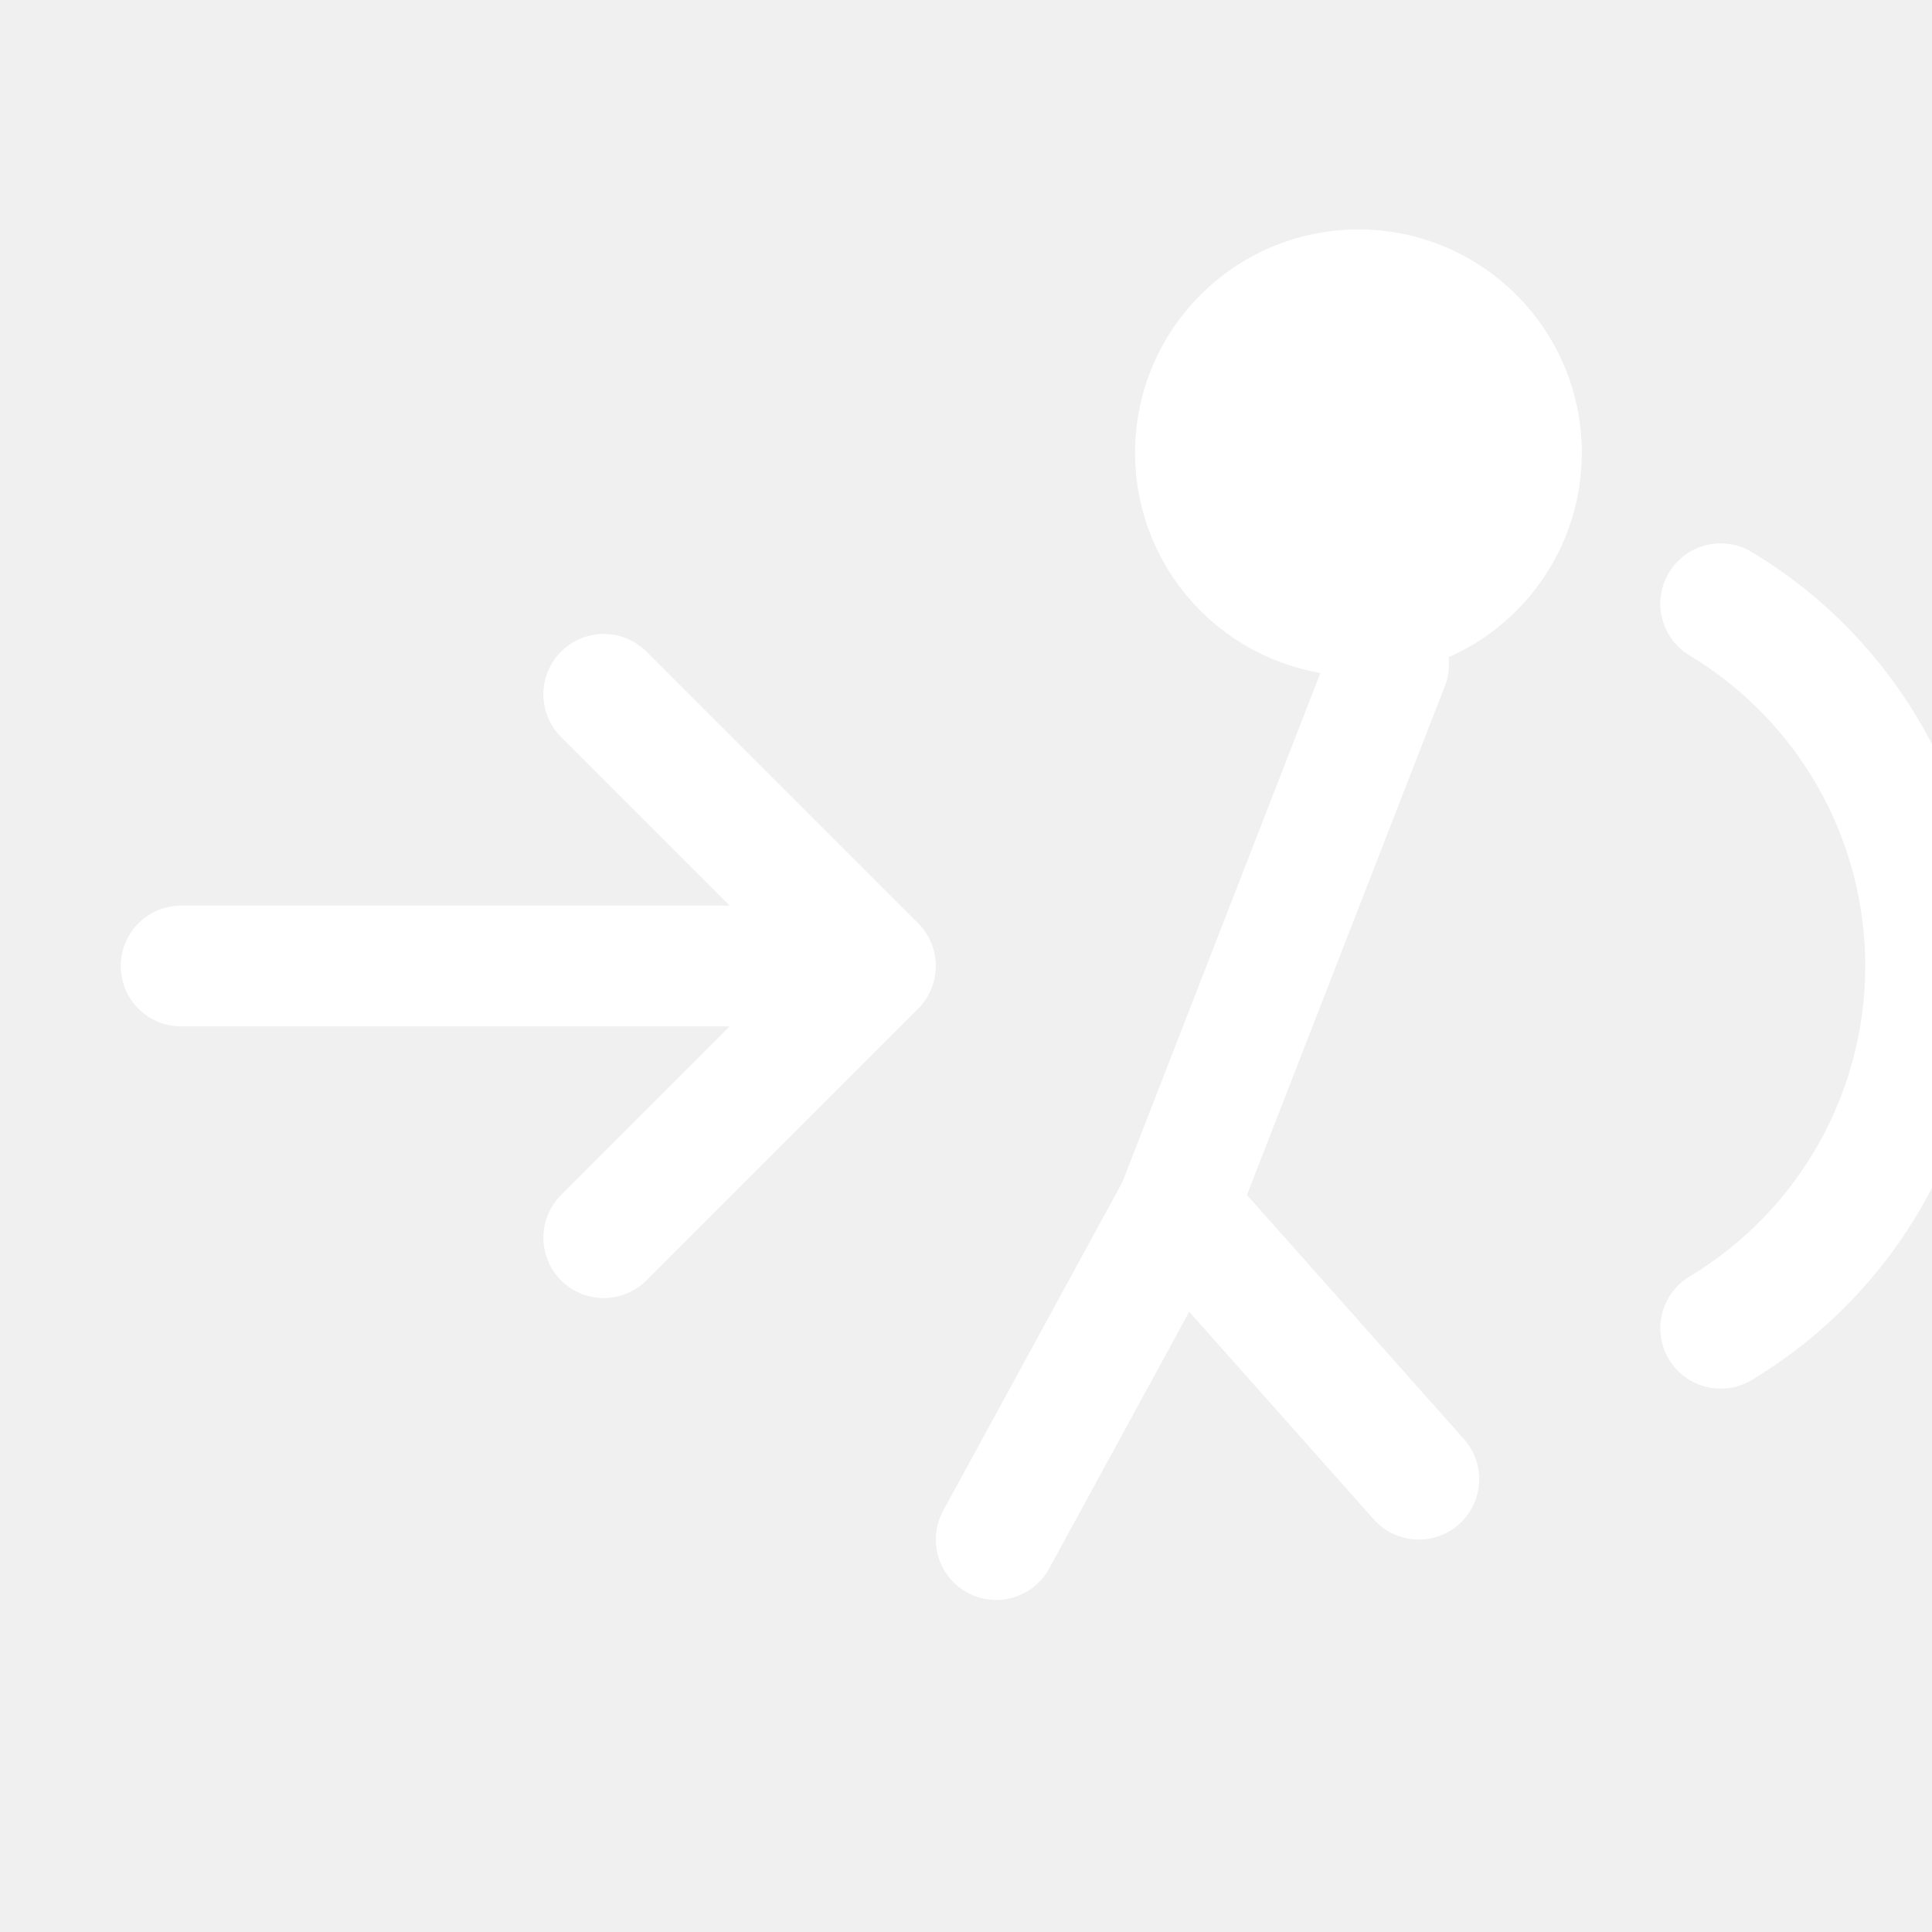
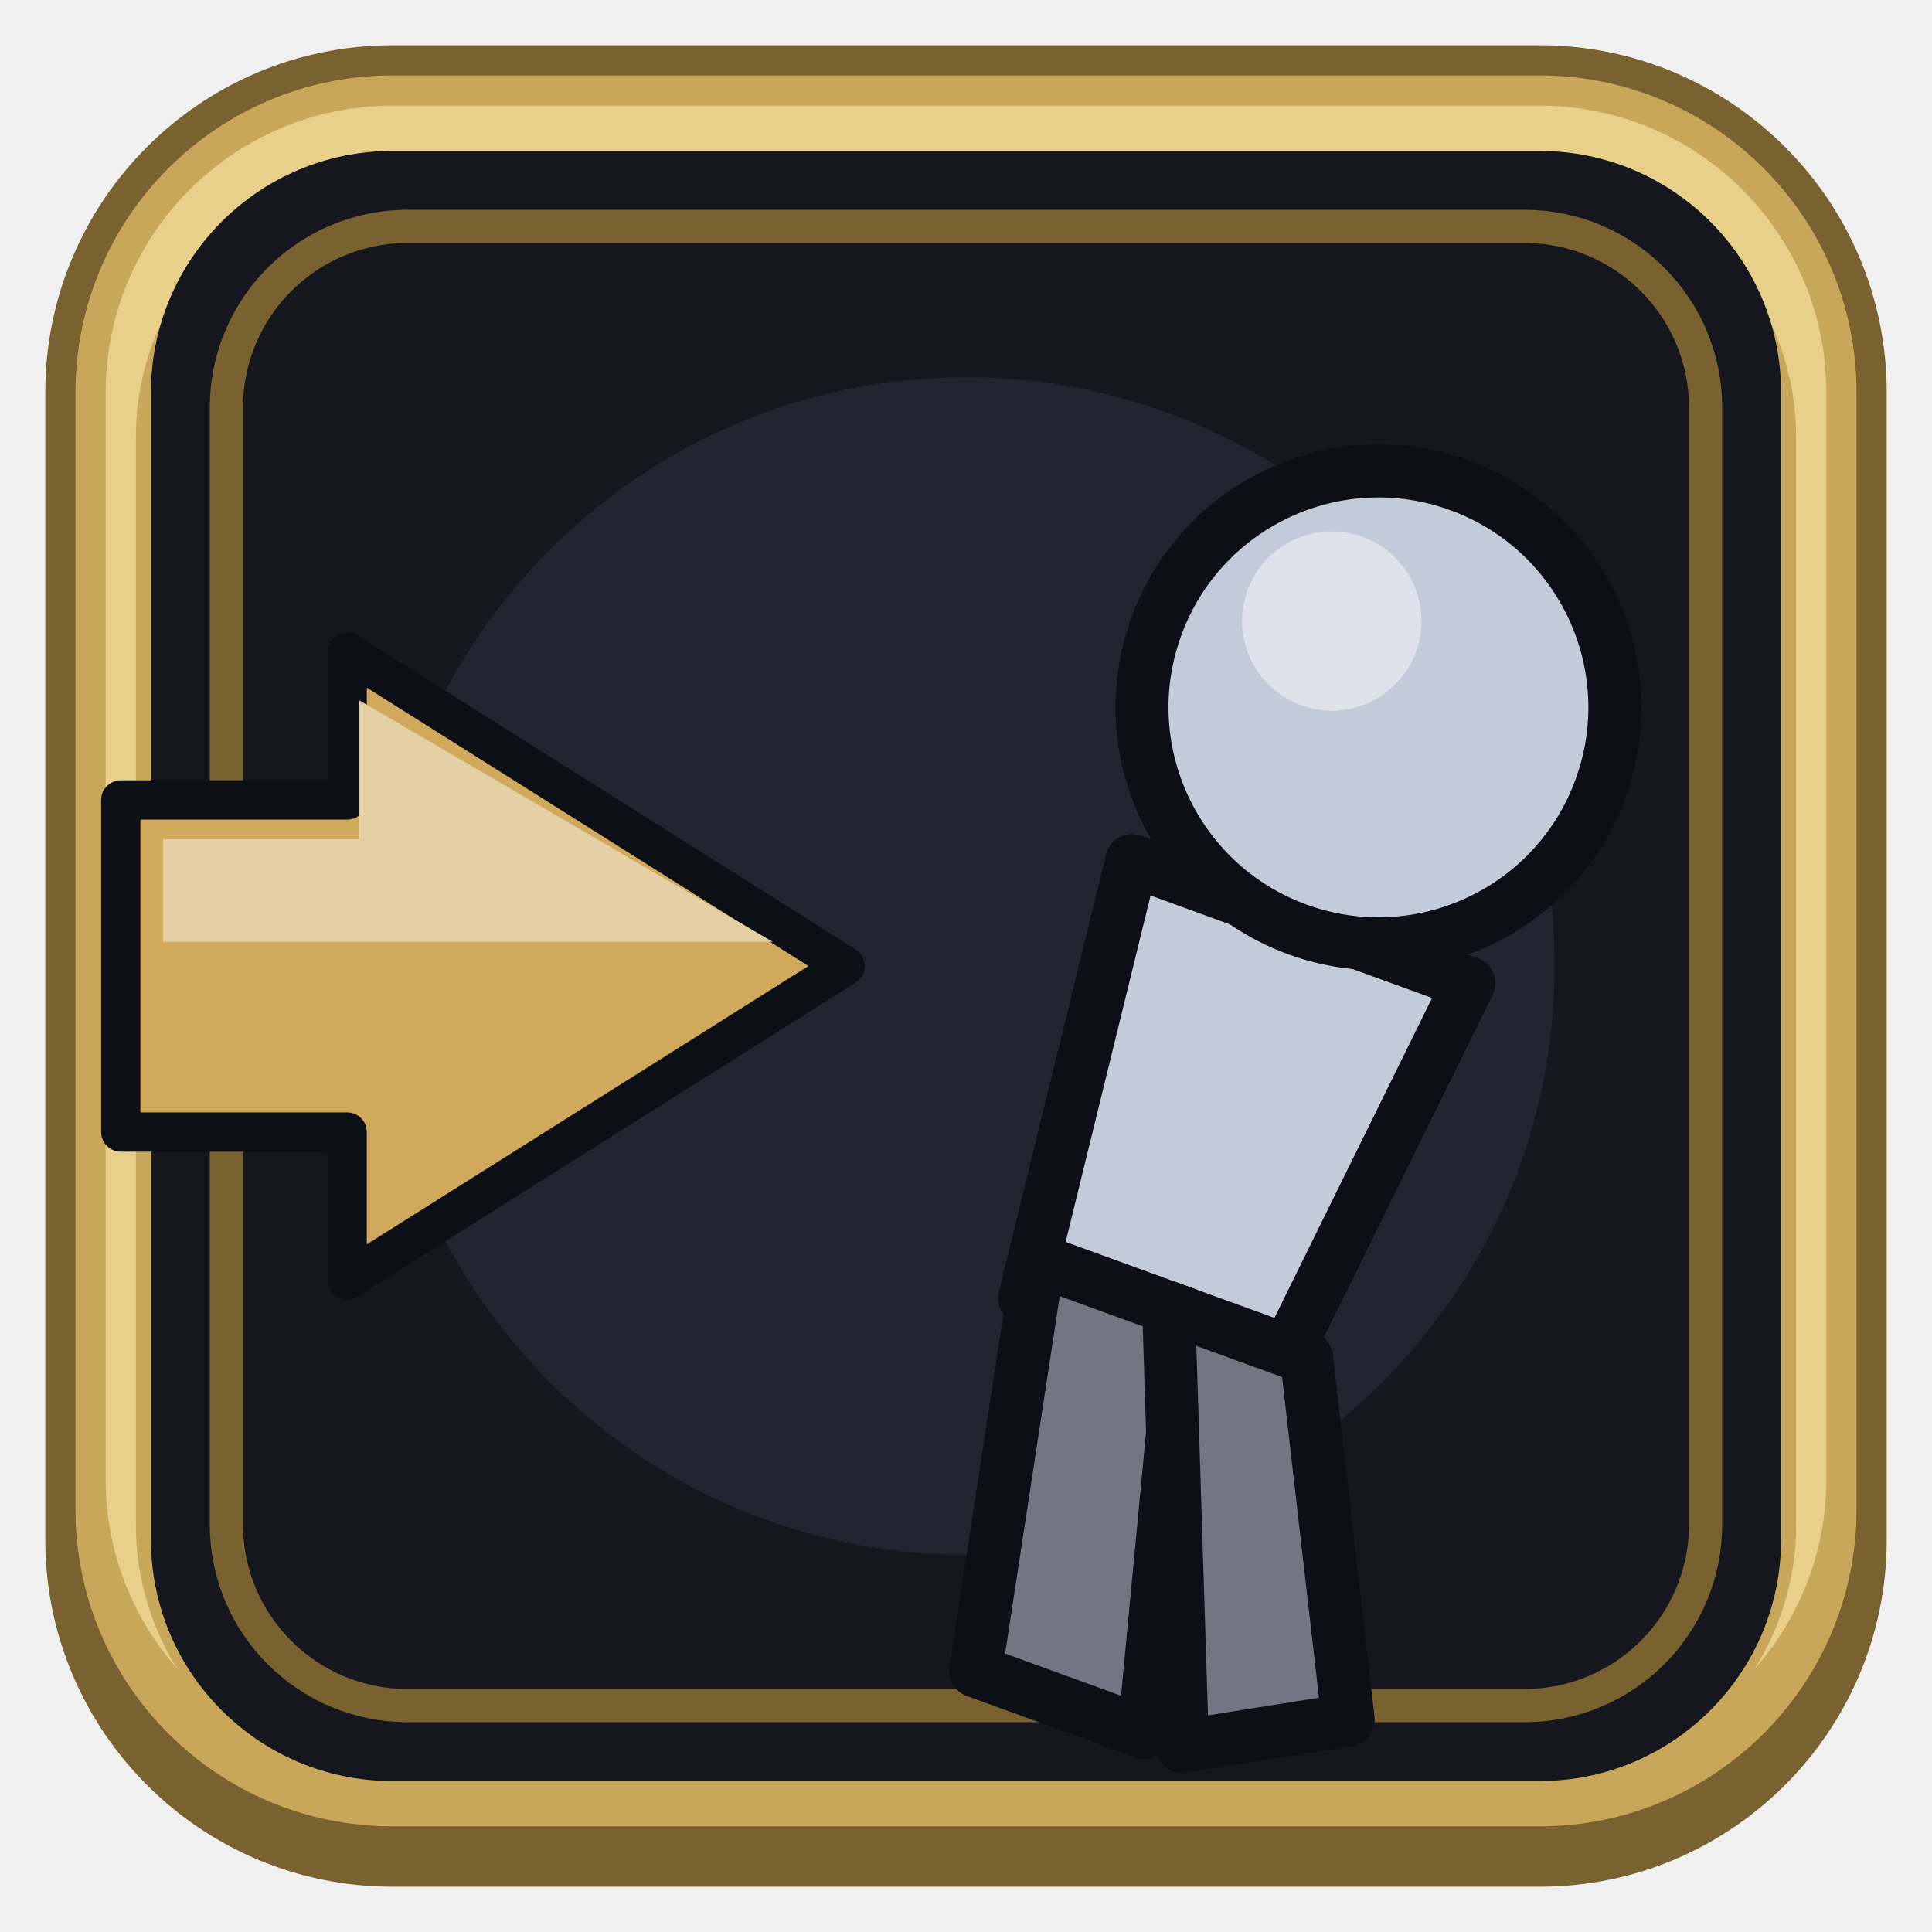
- <svg xmlns="http://www.w3.org/2000/svg" width="32" height="32" viewBox="0 0 32 32">
-   <g fill="none" stroke="#ffffff" stroke-width="2" stroke-linecap="round" stroke-linejoin="round">
-     <path d="M3 16 H14" />
-     <path d="M10 11.5 L14.5 16 L10 20.5" />
-     <circle cx="22.5" cy="7.5" r="3" fill="#ffffff" stroke-width="1.4" />
-     <path d="M23 11 L19.5 20" />
-     <path d="M19.5 20 L16.5 25.5" />
-     <path d="M19.5 20 L23.5 24.5" />
-     <path d="M28.5 10 A7 7 0 0 1 28.5 22" />
+ <svg xmlns="http://www.w3.org/2000/svg" width="64" height="64" viewBox="0 0 64 64">
+   <rect x="1.5" y="1.5" width="61.0" height="61.0" rx="11.5" fill="#7a6130" />
+   <rect x="2.5" y="2.5" width="59.0" height="58.0" rx="10.5" fill="#c8a75a" />
+   <rect x="3.5" y="3.5" width="57.0" height="55.0" rx="9.5" fill="#e8cf8a" />
+   <rect x="4.5" y="5.5" width="55.0" height="54.0" rx="9.0" fill="#c8a75a" />
+   <rect x="5.0" y="5.0" width="54.0" height="54.0" rx="8.0" fill="#15161e" />
+   <rect x="7.5" y="7.5" width="49.0" height="49.0" rx="6.0" fill="none" stroke="#7a6130" stroke-width="1.1" stroke-linejoin="round" />
+   <circle cx="32.0" cy="32.0" r="19.5" fill="#23242f" />
+   <g transform="translate(44.0 28.0) rotate(20.0) scale(1.350)">
+     <g transform="translate(0.0 0.0)">
+       <polygon points="-4.4,2.0 4.4,2.0 3.2,13.0 -3.2,13.0" fill="#c3cbdb" stroke="#0d0f16" stroke-width="1.3" stroke-linejoin="round" />
+       <polygon points="-3.2,12.0 0.6,12.0 3.2,22.0 -1.2,22.0" fill="#717682" stroke="#0d0f16" stroke-width="1.3" stroke-linejoin="round" />
+       <polygon points="0.2,12.0 3.8,12.0 7.8,20.0 4.2,22.0" fill="#717682" stroke="#0d0f16" stroke-width="1.3" stroke-linejoin="round" />
+       <circle cx="0.0" cy="-3.6" r="5.8" fill="#c3cbdb" stroke="#0d0f16" stroke-width="1.3" stroke-linejoin="round" />
+       <circle cx="-1.8" cy="-5.2" r="2.2" fill="#dee2eb" />
+     </g>
+   </g>
+   <g transform="translate(16.0 32.0) rotate(90.0)">
+     <polygon points="-10.4,4.5 0.0,-12.0 10.4,4.5 5.5,4.5 5.5,12.0 -5.5,12.0 -5.5,4.5" fill="#d0a95c" stroke="#0d0f16" stroke-width="1.3" stroke-linejoin="round" />
+     <polygon points="-8.8,4.1 -0.8,-9.6 -0.8,10.6 -4.2,10.6 -4.2,4.1" fill="#e5d0a5" />
  </g>
</svg>
